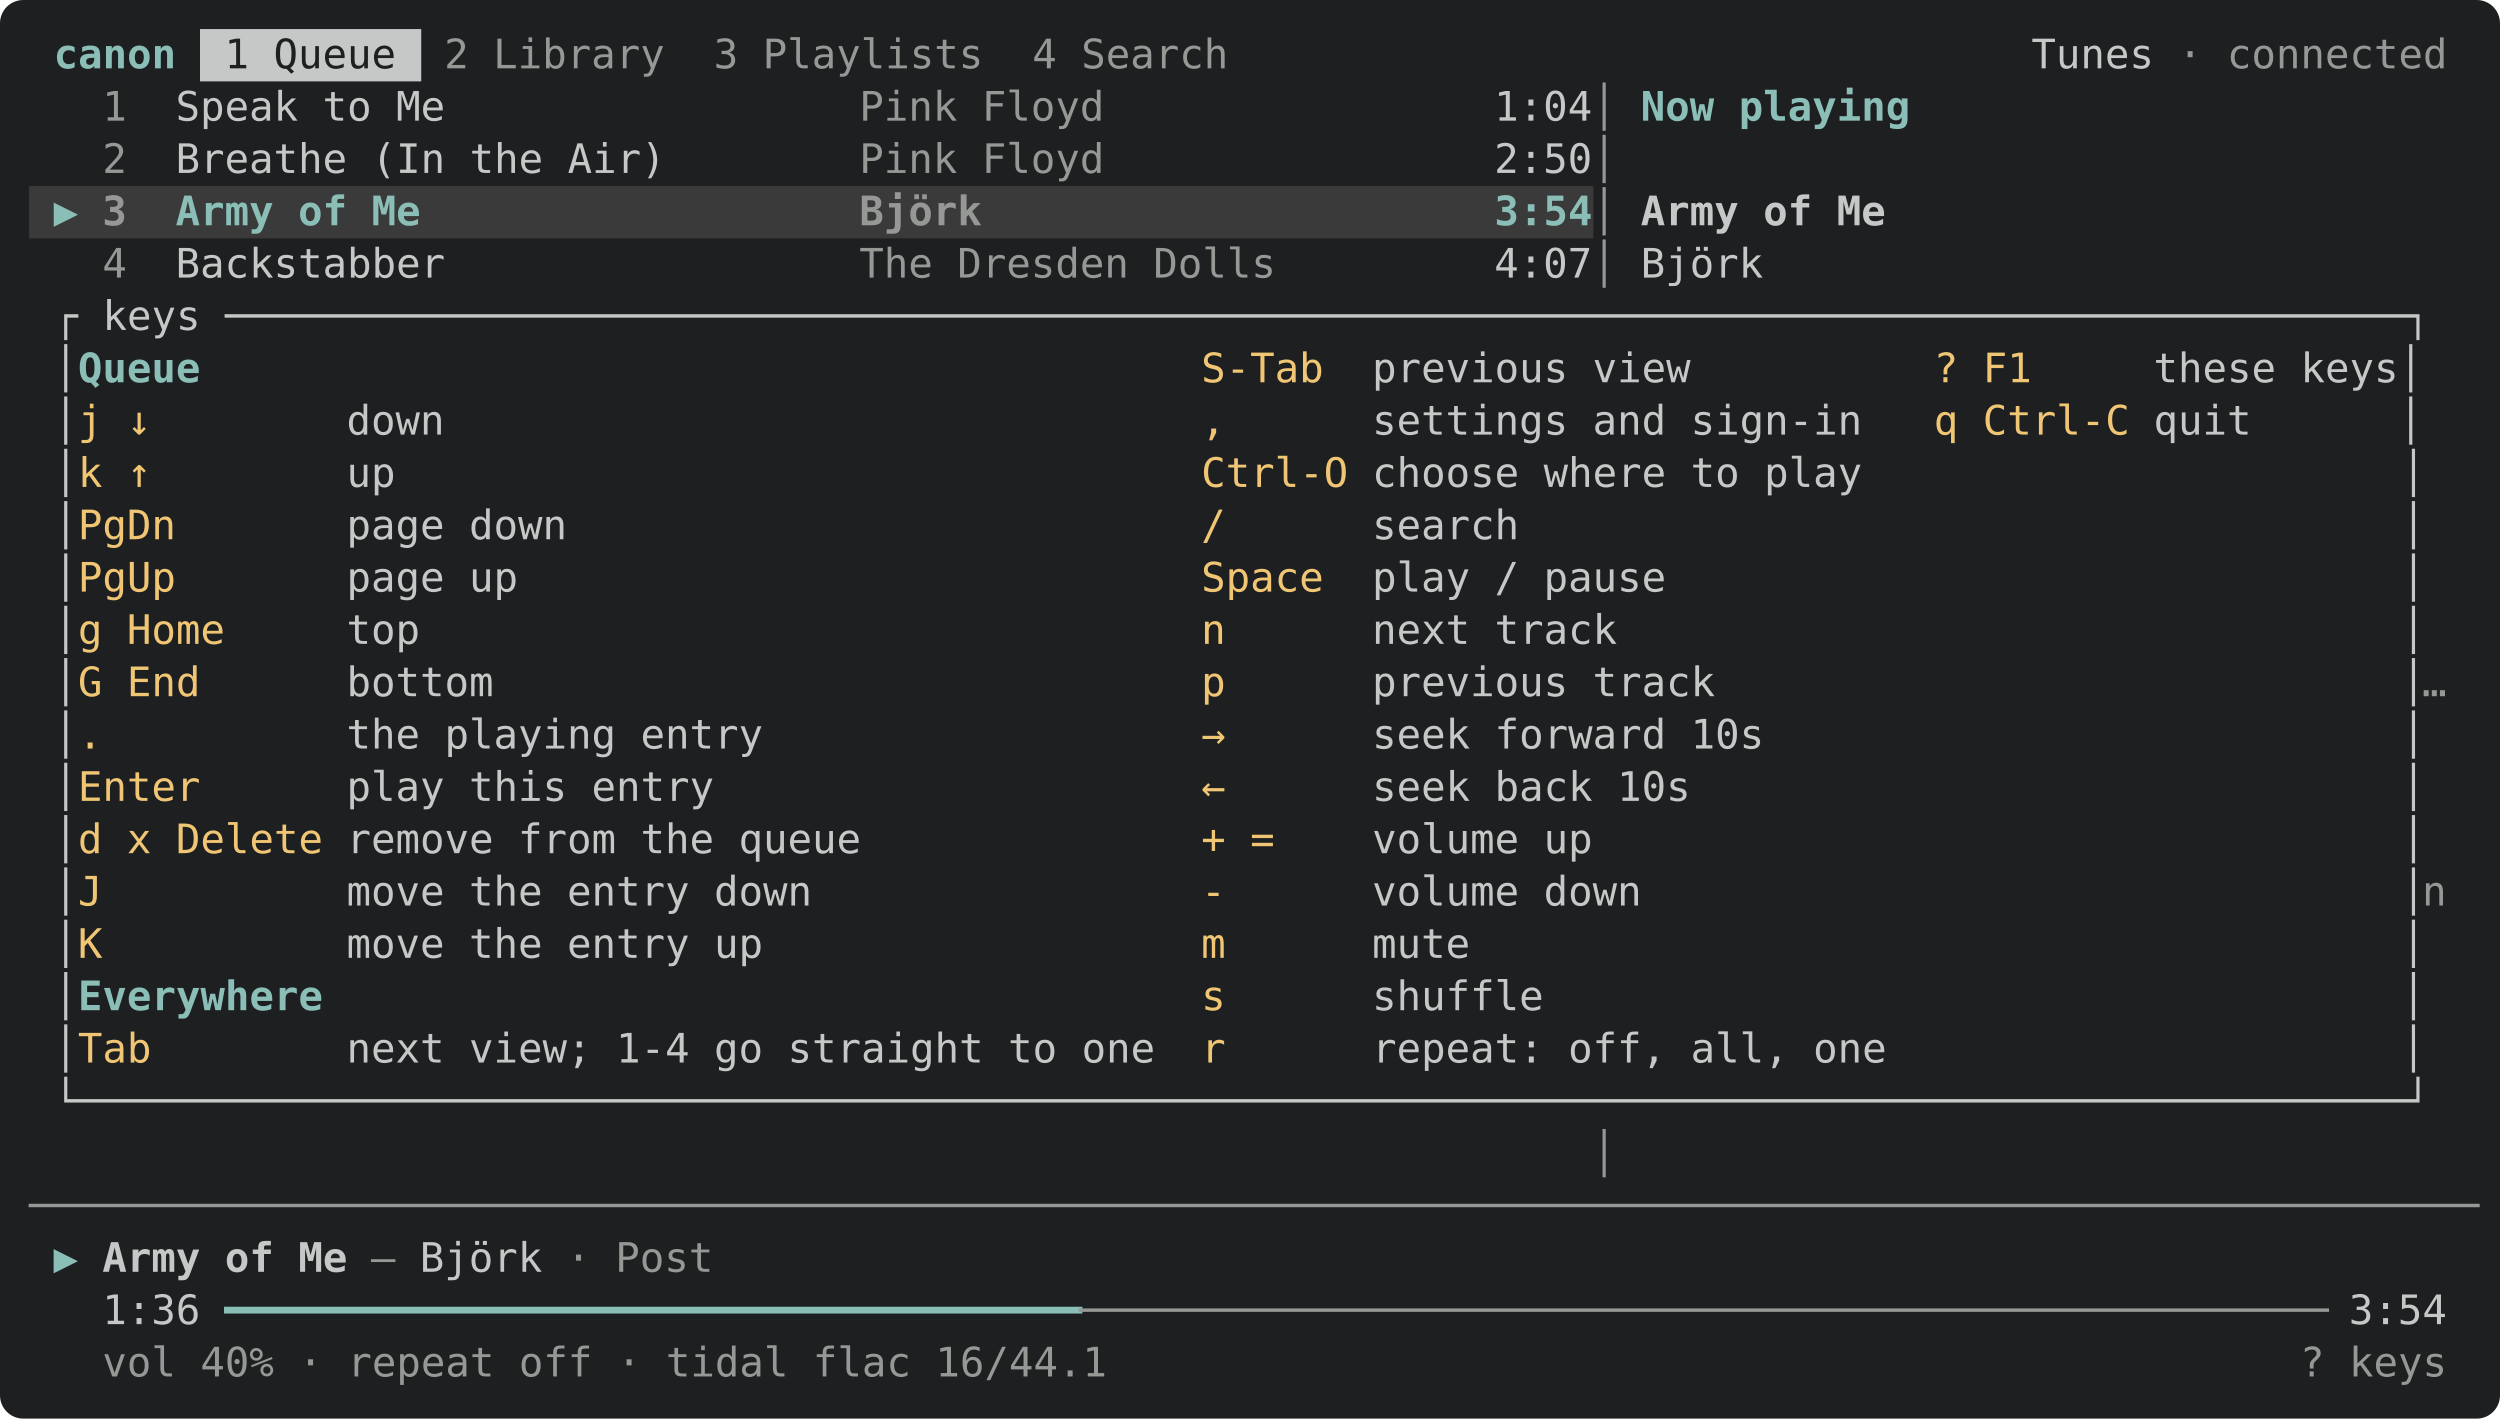
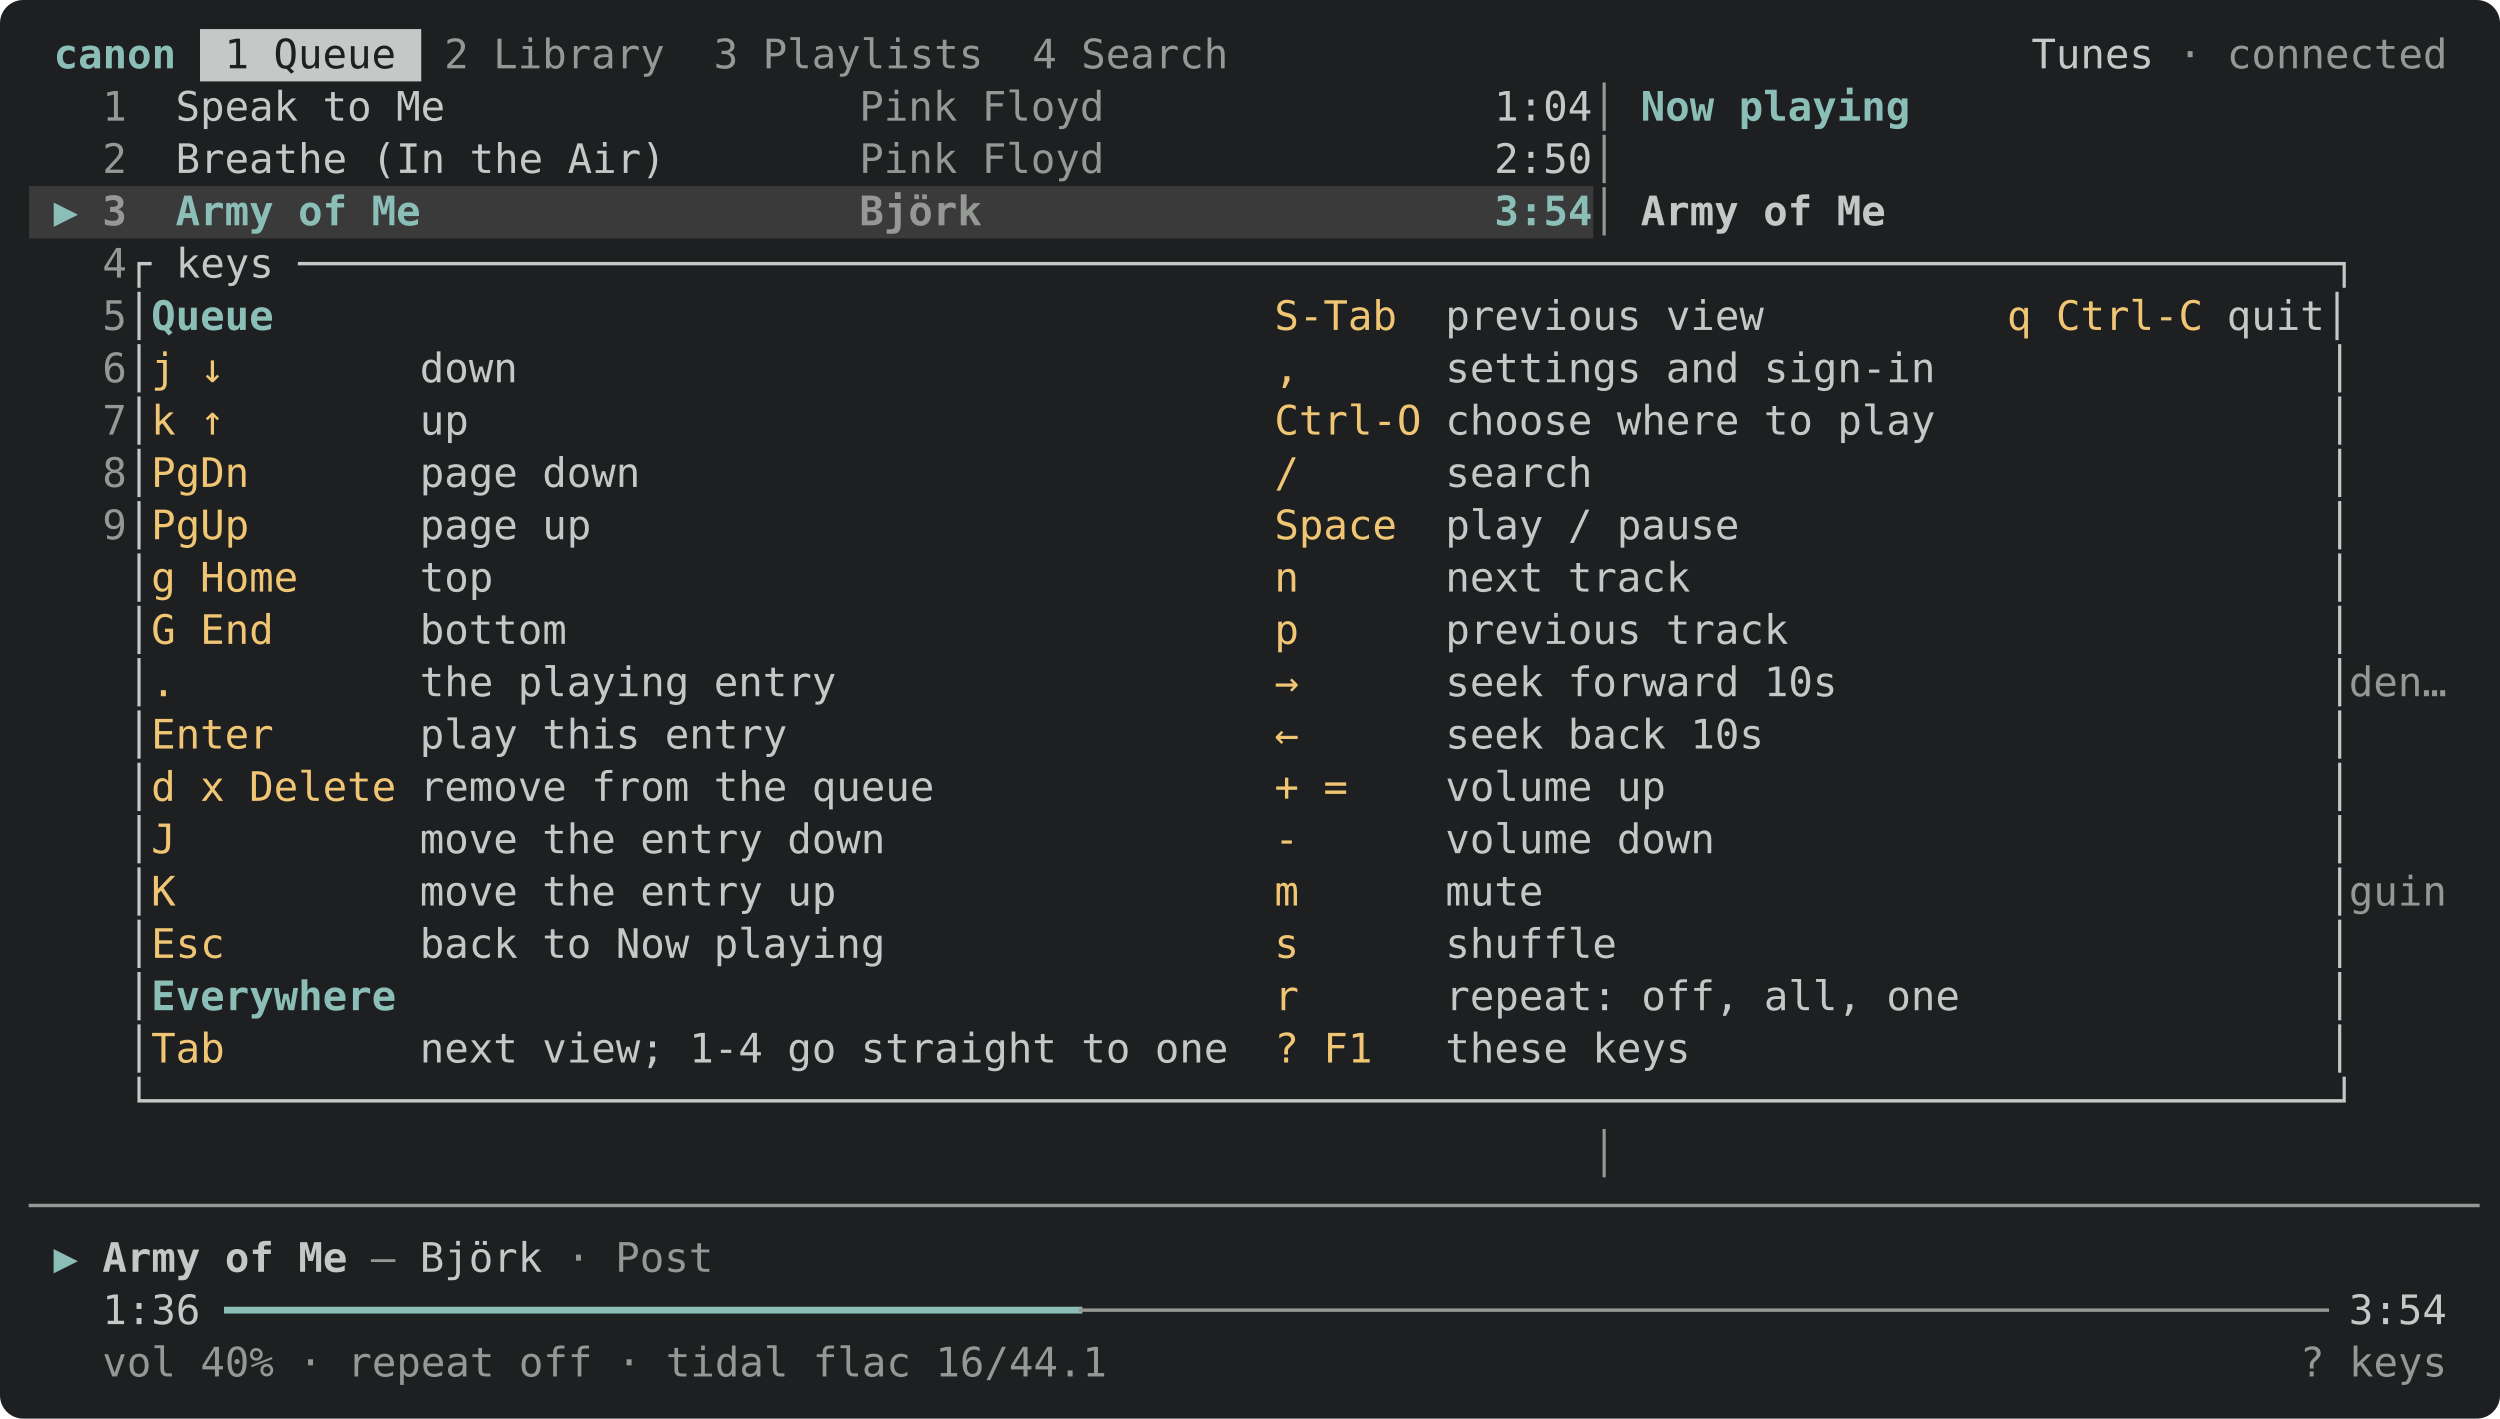
<svg xmlns="http://www.w3.org/2000/svg" width="860" height="488" viewBox="0 0 860 488" font-family="ui-monospace,'SF Mono','DejaVu Sans Mono',Menlo,Consolas,monospace" font-size="14">
  <style>
text{white-space:pre}
.b0{fill:#c5c8c6}
.b1{fill:#3a3a3a}
.s0{fill:#8abeb7;font-weight:bold}
.s1{fill:#1d1f21}
.s2{fill:#969896}
.s3{fill:#969896;font-weight:bold}
.s4{font-weight:bold}
.s5{fill:#f0c674}
.s6{fill:#8abeb7}
</style>
  <rect x="0" y="0" width="860" height="488" rx="8" fill="#1d1f21" />
  <rect class="b0" x="68.8" y="10.0" width="76.1" height="18.0" />
  <rect class="b1" x="10.0" y="64.0" width="538.1" height="18.0" />
  <g fill="#c5c8c6">
    <text xml:space="preserve" y="23.5">
      <tspan x="10.0" class="s0"> canon</tspan>
      <tspan x="68.8" class="s1"> 1 Queue</tspan>
      <tspan x="152.8" class="s2">2 Library  3 Playlists  4 Search</tspan>
      <tspan x="698.8">Tunes</tspan>
      <tspan x="749.2" class="s2">· connected</tspan>
    </text>
    <text xml:space="preserve" y="41.5">
      <tspan x="35.2" class="s2">1</tspan>
      <tspan x="60.4">Speak to Me</tspan>
      <tspan x="295.6" class="s2">Pink Floyd</tspan>
      <tspan x="514.0">1:04</tspan>
      <tspan x="547.6" class="s2">│</tspan>
      <tspan x="564.4" class="s0">Now playing</tspan>
    </text>
    <text xml:space="preserve" y="59.5">
      <tspan x="35.2" class="s2">2</tspan>
      <tspan x="60.4">Breathe (In the Air)</tspan>
      <tspan x="295.6" class="s2">Pink Floyd</tspan>
      <tspan x="514.0">2:50</tspan>
      <tspan x="547.6" class="s2">│</tspan>
    </text>
    <text xml:space="preserve" y="77.5">
      <tspan x="10.0" class="s0"> ▶</tspan>
      <tspan x="35.2" class="s3">3</tspan>
      <tspan x="60.4" class="s0">Army of Me</tspan>
      <tspan x="295.6" class="s3">Björk</tspan>
      <tspan x="488.8" class="s0">   3:54</tspan>
      <tspan x="547.6" class="s2">│</tspan>
      <tspan x="564.4" class="s4">Army of Me</tspan>
    </text>
    <text xml:space="preserve" y="95.5">
      <tspan x="35.2" class="s2">4</tspan>
-       <tspan x="60.4">Backstabber</tspan>
-       <tspan x="295.6" class="s2">The Dresden Dolls</tspan>
-       <tspan x="514.0">4:07</tspan>
-       <tspan x="547.6" class="s2">│</tspan>
-       <tspan x="564.4">Björk</tspan>
+       <tspan x="43.6">┌ keys ───────────────────────────────────────────────────────────────────────────────────┐</tspan>
    </text>
    <text xml:space="preserve" y="113.5">
-       <tspan x="18.4">┌ keys ─────────────────────────────────────────────────────────────────────────────────────────┐</tspan>
+       <tspan x="35.2" class="s2">5</tspan>
+       <tspan x="43.6">│</tspan>
+       <tspan x="52.0" class="s0">Queue</tspan>
+       <tspan x="438.4" class="s5">S-Tab</tspan>
+       <tspan x="497.2">previous view</tspan>
+       <tspan x="690.4" class="s5">q Ctrl-C</tspan>
+       <tspan x="766.0">quit│</tspan>
    </text>
    <text xml:space="preserve" y="131.5">
-       <tspan x="18.4">│</tspan>
-       <tspan x="26.8" class="s0">Queue</tspan>
-       <tspan x="413.2" class="s5">S-Tab</tspan>
-       <tspan x="472.0">previous view</tspan>
-       <tspan x="665.2" class="s5">? F1</tspan>
-       <tspan x="740.8">these keys│</tspan>
+       <tspan x="35.2" class="s2">6</tspan>
+       <tspan x="43.6">│</tspan>
+       <tspan x="52.0" class="s5">j ↓</tspan>
+       <tspan x="144.4">down</tspan>
+       <tspan x="438.4" class="s5">,</tspan>
+       <tspan x="497.2">settings and sign-in                │</tspan>
    </text>
    <text xml:space="preserve" y="149.5">
-       <tspan x="18.4">│</tspan>
-       <tspan x="26.8" class="s5">j ↓</tspan>
-       <tspan x="119.2">down</tspan>
-       <tspan x="413.2" class="s5">,</tspan>
-       <tspan x="472.0">settings and sign-in</tspan>
-       <tspan x="665.2" class="s5">q Ctrl-C</tspan>
-       <tspan x="740.8">quit      │</tspan>
+       <tspan x="35.2" class="s2">7</tspan>
+       <tspan x="43.6">│</tspan>
+       <tspan x="52.0" class="s5">k ↑</tspan>
+       <tspan x="144.4">up</tspan>
+       <tspan x="438.4" class="s5">Ctrl-O</tspan>
+       <tspan x="497.2">choose where to play                │</tspan>
    </text>
    <text xml:space="preserve" y="167.5">
-       <tspan x="18.4">│</tspan>
-       <tspan x="26.8" class="s5">k ↑</tspan>
-       <tspan x="119.2">up</tspan>
-       <tspan x="413.2" class="s5">Ctrl-O</tspan>
-       <tspan x="472.0">choose where to play                      │</tspan>
+       <tspan x="35.2" class="s2">8</tspan>
+       <tspan x="43.6">│</tspan>
+       <tspan x="52.0" class="s5">PgDn</tspan>
+       <tspan x="144.4">page down</tspan>
+       <tspan x="438.4" class="s5">/</tspan>
+       <tspan x="497.2">search                              │</tspan>
    </text>
    <text xml:space="preserve" y="185.5">
-       <tspan x="18.4">│</tspan>
-       <tspan x="26.8" class="s5">PgDn</tspan>
-       <tspan x="119.2">page down</tspan>
-       <tspan x="413.2" class="s5">/</tspan>
-       <tspan x="472.0">search                                    │</tspan>
+       <tspan x="35.2" class="s2">9</tspan>
+       <tspan x="43.6">│</tspan>
+       <tspan x="52.0" class="s5">PgUp</tspan>
+       <tspan x="144.4">page up</tspan>
+       <tspan x="438.4" class="s5">Space</tspan>
+       <tspan x="497.2">play / pause                        │</tspan>
    </text>
    <text xml:space="preserve" y="203.5">
-       <tspan x="18.4">│</tspan>
-       <tspan x="26.8" class="s5">PgUp</tspan>
-       <tspan x="119.2">page up</tspan>
-       <tspan x="413.2" class="s5">Space</tspan>
-       <tspan x="472.0">play / pause                              │</tspan>
+       <tspan x="43.6">│</tspan>
+       <tspan x="52.0" class="s5">g Home</tspan>
+       <tspan x="144.4">top</tspan>
+       <tspan x="438.4" class="s5">n</tspan>
+       <tspan x="497.2">next track                          │</tspan>
    </text>
    <text xml:space="preserve" y="221.5">
-       <tspan x="18.4">│</tspan>
-       <tspan x="26.8" class="s5">g Home</tspan>
-       <tspan x="119.2">top</tspan>
-       <tspan x="413.2" class="s5">n</tspan>
-       <tspan x="472.0">next track                                │</tspan>
+       <tspan x="43.6">│</tspan>
+       <tspan x="52.0" class="s5">G End</tspan>
+       <tspan x="144.4">bottom</tspan>
+       <tspan x="438.4" class="s5">p</tspan>
+       <tspan x="497.2">previous track                      │</tspan>
    </text>
    <text xml:space="preserve" y="239.5">
-       <tspan x="18.4">│</tspan>
-       <tspan x="26.8" class="s5">G End</tspan>
-       <tspan x="119.2">bottom</tspan>
-       <tspan x="413.2" class="s5">p</tspan>
-       <tspan x="472.0">previous track                            │</tspan>
-       <tspan x="833.2" class="s2">…</tspan>
+       <tspan x="43.6">│</tspan>
+       <tspan x="52.0" class="s5">.</tspan>
+       <tspan x="144.4">the playing entry</tspan>
+       <tspan x="438.4" class="s5">→</tspan>
+       <tspan x="497.2">seek forward 10s                    │</tspan>
+       <tspan x="808.0" class="s2">den…</tspan>
    </text>
    <text xml:space="preserve" y="257.5">
-       <tspan x="18.4">│</tspan>
-       <tspan x="26.8" class="s5">.</tspan>
-       <tspan x="119.2">the playing entry</tspan>
-       <tspan x="413.2" class="s5">→</tspan>
-       <tspan x="472.0">seek forward 10s                          │</tspan>
+       <tspan x="43.6">│</tspan>
+       <tspan x="52.0" class="s5">Enter</tspan>
+       <tspan x="144.4">play this entry</tspan>
+       <tspan x="438.4" class="s5">←</tspan>
+       <tspan x="497.2">seek back 10s                       │</tspan>
    </text>
    <text xml:space="preserve" y="275.5">
-       <tspan x="18.4">│</tspan>
-       <tspan x="26.8" class="s5">Enter</tspan>
-       <tspan x="119.2">play this entry</tspan>
-       <tspan x="413.2" class="s5">←</tspan>
-       <tspan x="472.0">seek back 10s                             │</tspan>
+       <tspan x="43.6">│</tspan>
+       <tspan x="52.0" class="s5">d x Delete</tspan>
+       <tspan x="144.4">remove from the queue</tspan>
+       <tspan x="438.4" class="s5">+ =</tspan>
+       <tspan x="497.2">volume up                           │</tspan>
    </text>
    <text xml:space="preserve" y="293.5">
-       <tspan x="18.4">│</tspan>
-       <tspan x="26.8" class="s5">d x Delete</tspan>
-       <tspan x="119.2">remove from the queue</tspan>
-       <tspan x="413.2" class="s5">+ =</tspan>
-       <tspan x="472.0">volume up                                 │</tspan>
+       <tspan x="43.6">│</tspan>
+       <tspan x="52.0" class="s5">J</tspan>
+       <tspan x="144.4">move the entry down</tspan>
+       <tspan x="438.4" class="s5">-</tspan>
+       <tspan x="497.2">volume down                         │</tspan>
    </text>
    <text xml:space="preserve" y="311.5">
-       <tspan x="18.4">│</tspan>
-       <tspan x="26.8" class="s5">J</tspan>
-       <tspan x="119.2">move the entry down</tspan>
-       <tspan x="413.2" class="s5">-</tspan>
-       <tspan x="472.0">volume down                               │</tspan>
-       <tspan x="833.2" class="s2">n</tspan>
+       <tspan x="43.6">│</tspan>
+       <tspan x="52.0" class="s5">K</tspan>
+       <tspan x="144.4">move the entry up</tspan>
+       <tspan x="438.4" class="s5">m</tspan>
+       <tspan x="497.2">mute                                │</tspan>
+       <tspan x="808.0" class="s2">guin</tspan>
    </text>
    <text xml:space="preserve" y="329.5">
-       <tspan x="18.4">│</tspan>
-       <tspan x="26.8" class="s5">K</tspan>
-       <tspan x="119.2">move the entry up</tspan>
-       <tspan x="413.2" class="s5">m</tspan>
-       <tspan x="472.0">mute                                      │</tspan>
+       <tspan x="43.6">│</tspan>
+       <tspan x="52.0" class="s5">Esc</tspan>
+       <tspan x="144.4">back to Now playing</tspan>
+       <tspan x="438.4" class="s5">s</tspan>
+       <tspan x="497.2">shuffle                             │</tspan>
    </text>
    <text xml:space="preserve" y="347.5">
-       <tspan x="18.4">│</tspan>
-       <tspan x="26.8" class="s0">Everywhere</tspan>
-       <tspan x="413.2" class="s5">s</tspan>
-       <tspan x="472.0">shuffle                                   │</tspan>
+       <tspan x="43.6">│</tspan>
+       <tspan x="52.0" class="s0">Everywhere</tspan>
+       <tspan x="438.4" class="s5">r</tspan>
+       <tspan x="497.2">repeat: off, all, one               │</tspan>
    </text>
    <text xml:space="preserve" y="365.5">
-       <tspan x="18.4">│</tspan>
-       <tspan x="26.8" class="s5">Tab</tspan>
-       <tspan x="119.2">next view; 1-4 go straight to one</tspan>
-       <tspan x="413.2" class="s5">r</tspan>
-       <tspan x="472.0">repeat: off, all, one                     │</tspan>
+       <tspan x="43.6">│</tspan>
+       <tspan x="52.0" class="s5">Tab</tspan>
+       <tspan x="144.4">next view; 1-4 go straight to one</tspan>
+       <tspan x="438.4" class="s5">? F1</tspan>
+       <tspan x="497.2">these keys                          │</tspan>
    </text>
    <text xml:space="preserve" y="383.5">
-       <tspan x="18.4">└───────────────────────────────────────────────────────────────────────────────────────────────┘</tspan>
+       <tspan x="43.6">└─────────────────────────────────────────────────────────────────────────────────────────┘</tspan>
    </text>
    <text xml:space="preserve" y="401.5">
      <tspan x="547.6" class="s2">│</tspan>
    </text>
    <text xml:space="preserve" y="419.5">
      <tspan x="10.0" class="s2">────────────────────────────────────────────────────────────────────────────────────────────────────</tspan>
    </text>
    <text xml:space="preserve" y="437.5">
      <tspan x="18.4" class="s6">▶</tspan>
      <tspan x="35.2" class="s4">Army of Me</tspan>
      <tspan x="127.6" class="s2">—</tspan>
      <tspan x="144.4">Björk</tspan>
      <tspan x="194.8" class="s2">· Post</tspan>
    </text>
    <text xml:space="preserve" y="455.5">
      <tspan x="35.2">1:36</tspan>
      <tspan x="77.2" class="s6">━━━━━━━━━━━━━━━━━━━━━━━━━━━━━━━━━━━</tspan>
      <tspan x="371.2" class="s2">───────────────────────────────────────────────────</tspan>
      <tspan x="808.0">3:54</tspan>
    </text>
    <text xml:space="preserve" y="473.5">
      <tspan x="35.2" class="s2">vol 40% · repeat off · tidal flac 16/44.1</tspan>
      <tspan x="791.2" class="s2">? keys</tspan>
    </text>
  </g>
</svg>
